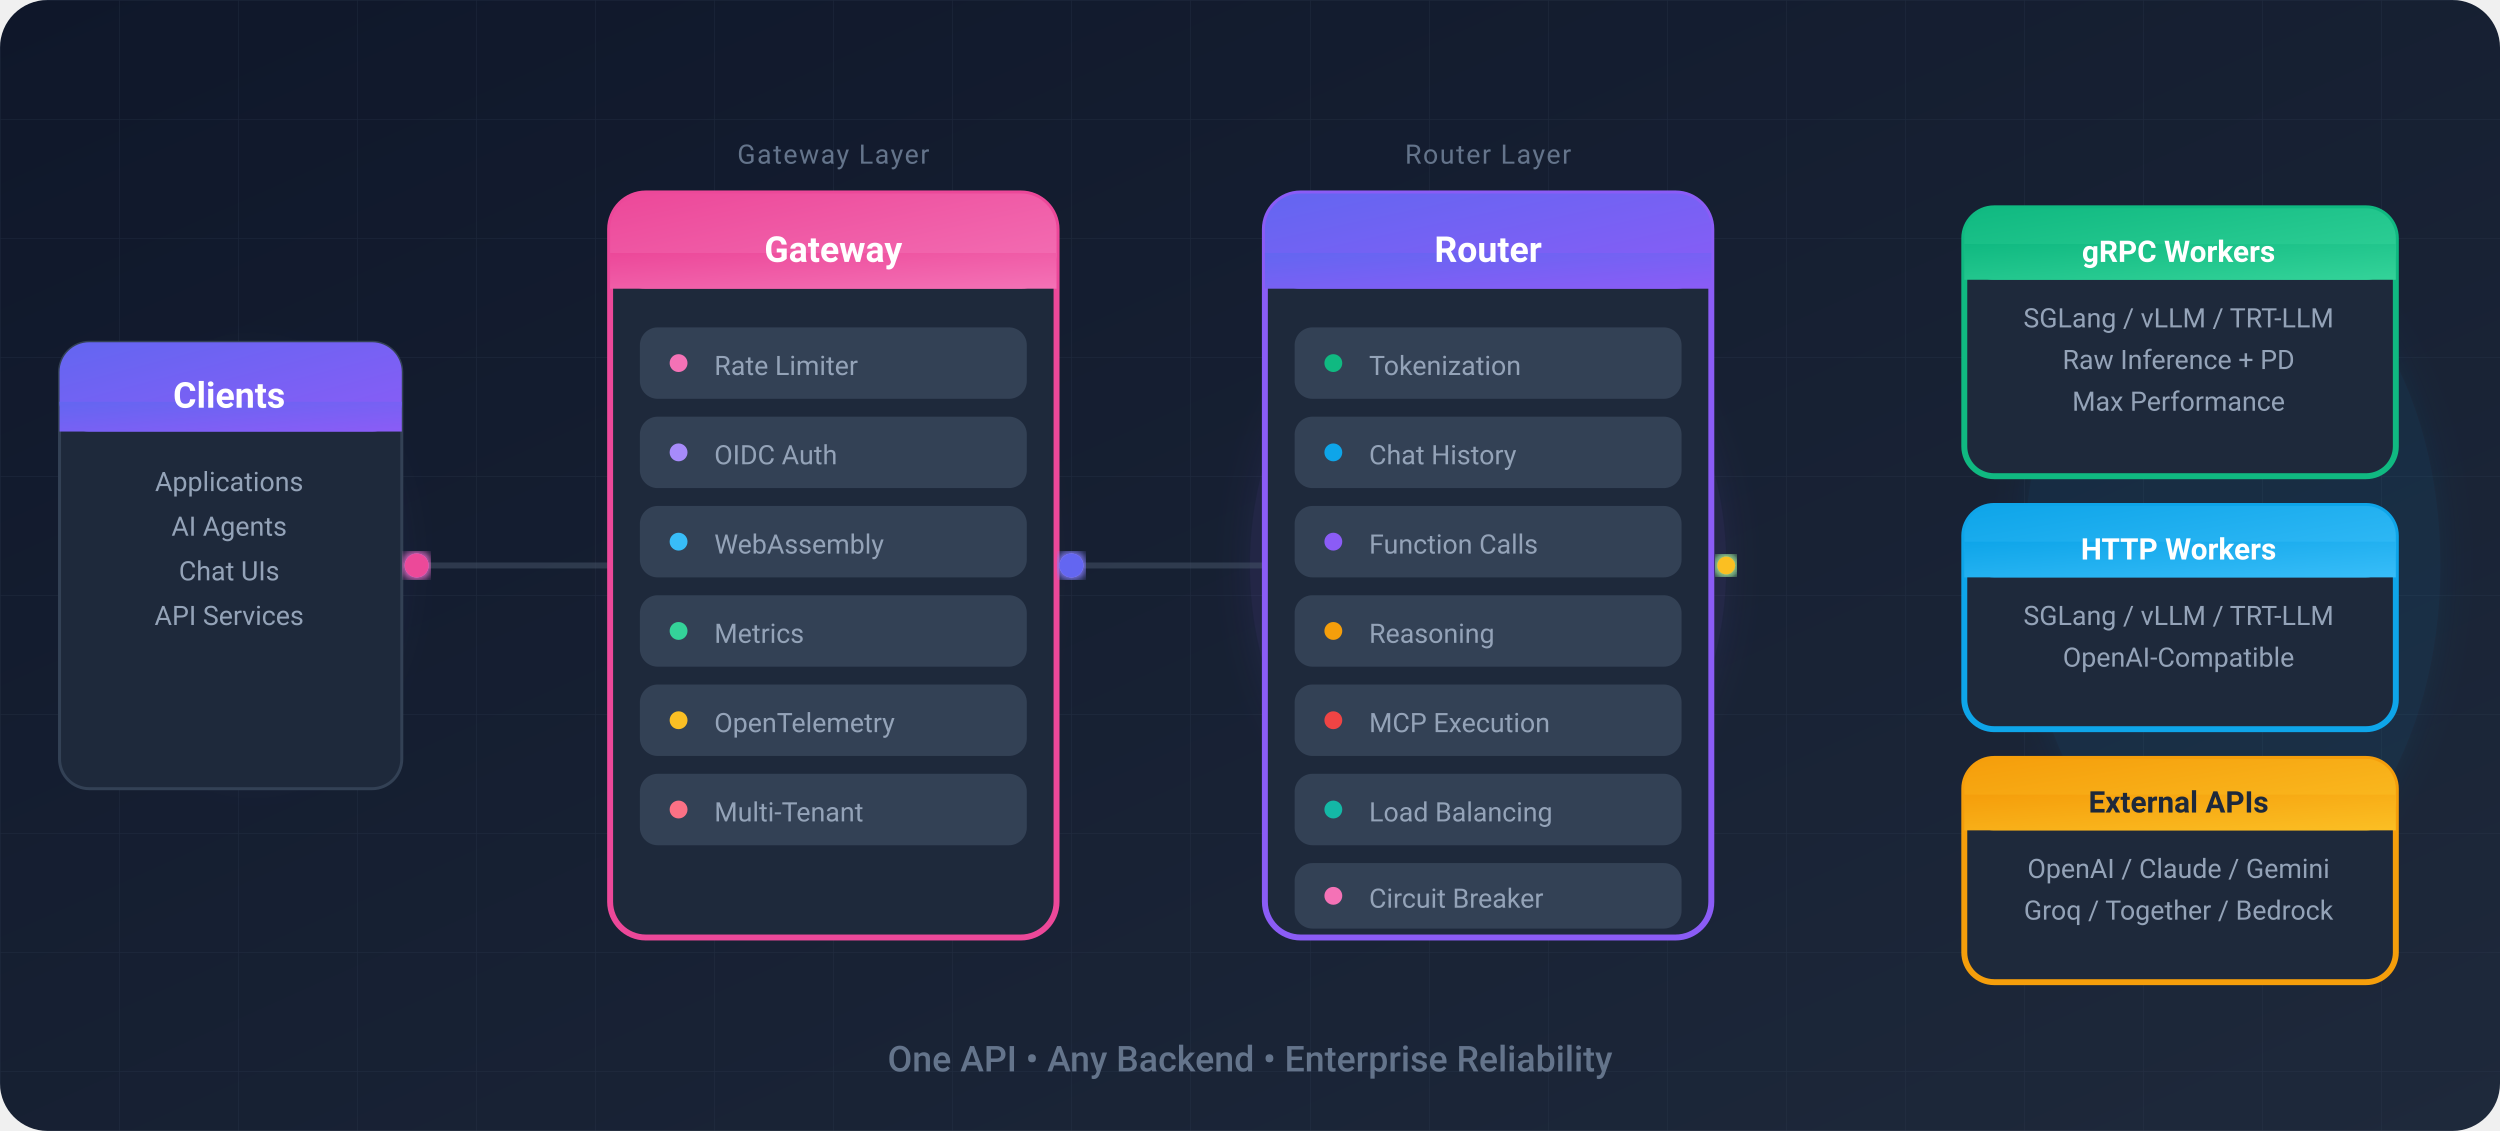
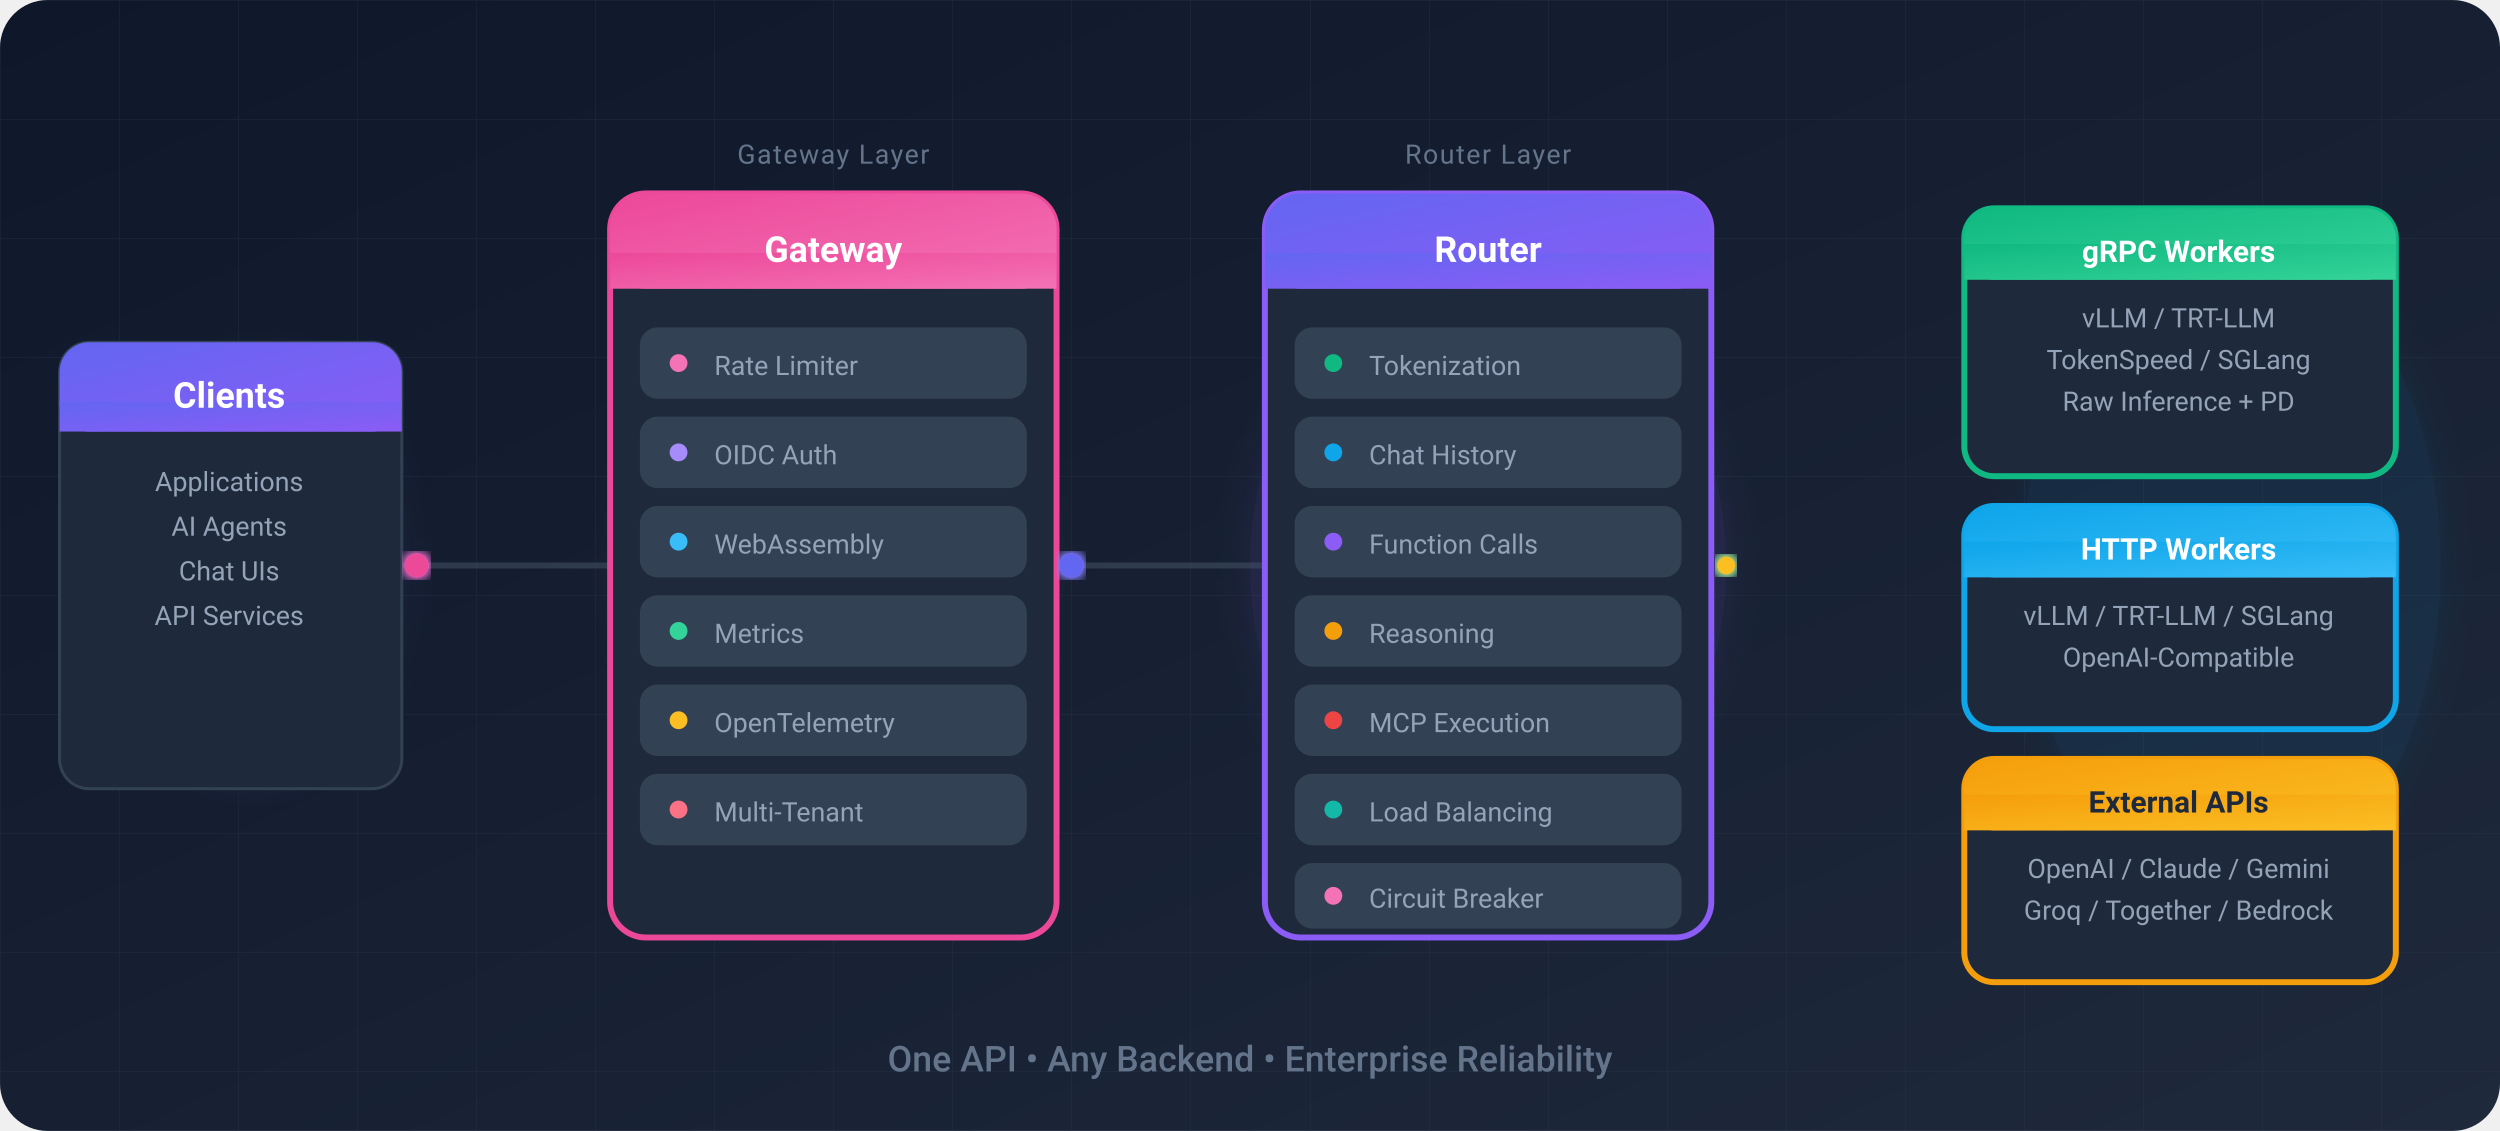
<svg xmlns="http://www.w3.org/2000/svg" viewBox="0 0 840 380">
  <defs>
    <linearGradient id="primaryGrad" x1="0%" y1="0%" x2="100%" y2="100%">
      <stop offset="0%" style="stop-color:#6366f1" />
      <stop offset="100%" style="stop-color:#8b5cf6" />
    </linearGradient>
    <linearGradient id="greenGrad" x1="0%" y1="0%" x2="100%" y2="100%">
      <stop offset="0%" style="stop-color:#10b981" />
      <stop offset="100%" style="stop-color:#34d399" />
    </linearGradient>
    <linearGradient id="blueGrad" x1="0%" y1="0%" x2="100%" y2="100%">
      <stop offset="0%" style="stop-color:#0ea5e9" />
      <stop offset="100%" style="stop-color:#38bdf8" />
    </linearGradient>
    <linearGradient id="amberGrad" x1="0%" y1="0%" x2="100%" y2="100%">
      <stop offset="0%" style="stop-color:#f59e0b" />
      <stop offset="100%" style="stop-color:#fbbf24" />
    </linearGradient>
    <linearGradient id="pinkGrad" x1="0%" y1="0%" x2="100%" y2="100%">
      <stop offset="0%" style="stop-color:#ec4899" />
      <stop offset="100%" style="stop-color:#f472b6" />
    </linearGradient>
    <linearGradient id="bgGrad" x1="0%" y1="0%" x2="100%" y2="100%">
      <stop offset="0%" style="stop-color:#0f172a" />
      <stop offset="100%" style="stop-color:#1e293b" />
    </linearGradient>
    <filter id="glow">
      <feGaussianBlur stdDeviation="2" result="coloredBlur" />
      <feMerge>
        <feMergeNode in="coloredBlur" />
        <feMergeNode in="SourceGraphic" />
      </feMerge>
    </filter>
    <filter id="softGlow">
      <feGaussianBlur stdDeviation="6" result="blur" />
      <feMerge>
        <feMergeNode in="blur" />
        <feMergeNode in="SourceGraphic" />
      </feMerge>
    </filter>
    <clipPath id="clipFlow1">
      <rect x="130" y="180" width="80" height="20" />
    </clipPath>
    <clipPath id="clipFlow2">
      <rect x="350" y="180" width="80" height="20" />
    </clipPath>
    <clipPath id="clipFlowOut">
      <rect x="570" y="75" width="95" height="250" />
    </clipPath>
  </defs>
  <style>
    .label { font-family: -apple-system, BlinkMacSystemFont, 'Segoe UI', Roboto, sans-serif; font-weight: 600; }
    .sublabel { font-family: -apple-system, BlinkMacSystemFont, 'Segoe UI', Roboto, sans-serif; font-weight: 500; }
    .feature { font-family: -apple-system, BlinkMacSystemFont, 'Segoe UI', Roboto, sans-serif; font-size: 9px; fill: #94a3b8; }
    .layer-label { font-family: -apple-system, BlinkMacSystemFont, 'Segoe UI', Roboto, sans-serif; font-size: 9px; fill: #64748b; text-transform: uppercase; letter-spacing: 0.5px; }

    @keyframes pulse { 0%, 100% { opacity: 1; } 50% { opacity: 0.6; } }
    @keyframes flow1 { 0% { transform: translateX(0); opacity: 0; } 5% { opacity: 1; } 95% { opacity: 1; } 100% { transform: translateX(65px); opacity: 0; } }
    @keyframes flow2 { 0% { transform: translateX(0); opacity: 0; } 5% { opacity: 1; } 95% { opacity: 1; } 100% { transform: translateX(65px); opacity: 0; } }
    @keyframes flowUp { 0% { transform: translate(0, 0); opacity: 0; } 5% { opacity: 1; } 95% { opacity: 1; } 100% { transform: translate(80px, -75px); opacity: 0; } }
    @keyframes flowMid { 0% { transform: translate(0, 0); opacity: 0; } 5% { opacity: 1; } 95% { opacity: 1; } 100% { transform: translate(80px, 0); opacity: 0; } }
    @keyframes flowDown { 0% { transform: translate(0, 0); opacity: 0; } 5% { opacity: 1; } 95% { opacity: 1; } 100% { transform: translate(80px, 75px); opacity: 0; } }

    .packet-in1 { animation: flow1 0.4s linear infinite; }
    .packet-in2 { animation: flow1 0.4s linear infinite 0.13s; }
    .packet-in3 { animation: flow1 0.4s linear infinite 0.26s; }
    .packet-mid1 { animation: flow2 0.4s linear infinite 0.05s; }
    .packet-mid2 { animation: flow2 0.4s linear infinite 0.18s; }
    .packet-mid3 { animation: flow2 0.4s linear infinite 0.31s; }
    .packet-out1 { animation: flowUp 0.3s linear infinite; }
    .packet-out2 { animation: flowMid 0.3s linear infinite; }
    .packet-out3 { animation: flowDown 0.3s linear infinite; }
    .packet-out1b { animation: flowUp 0.3s linear infinite 0.15s; }
    .packet-out2b { animation: flowMid 0.3s linear infinite 0.15s; }
    .packet-out3b { animation: flowDown 0.3s linear infinite 0.15s; }
    .pulse { animation: pulse 1.5s ease-in-out infinite; }
  </style>
  <rect width="840" height="380" rx="16" fill="url(#bgGrad)" />
  <pattern id="grid" width="40" height="40" patternUnits="userSpaceOnUse">
    <path d="M 40 0 L 0 0 0 40" fill="none" stroke="#334155" stroke-width="0.5" opacity="0.3" />
  </pattern>
  <rect width="840" height="380" fill="url(#grid)" rx="16" />
  <ellipse cx="85" cy="190" rx="50" ry="70" fill="#6366f1" opacity="0.08" filter="url(#softGlow)" />
  <ellipse cx="280" cy="190" rx="70" ry="90" fill="#ec4899" opacity="0.08" filter="url(#softGlow)" />
  <ellipse cx="500" cy="190" rx="80" ry="100" fill="#8b5cf6" opacity="0.1" filter="url(#softGlow)" />
  <ellipse cx="750" cy="190" rx="70" ry="110" fill="#0ea5e9" opacity="0.08" filter="url(#softGlow)" />
  <line x1="135" y1="190" x2="205" y2="190" stroke="#475569" stroke-width="2" opacity="0.5" />
  <line x1="355" y1="190" x2="425" y2="190" stroke="#475569" stroke-width="2" opacity="0.5" />
  <line x1="575" y1="115" x2="660" y2="115" stroke="url(#greenGrad)" stroke-width="2" opacity="0.5" />
  <line x1="575" y1="190" x2="660" y2="190" stroke="url(#blueGrad)" stroke-width="2" opacity="0.5" />
  <line x1="575" y1="265" x2="660" y2="265" stroke="url(#amberGrad)" stroke-width="2" opacity="0.5" />
  <g class="pulse">
    <rect x="20" y="115" width="115" height="150" rx="10" fill="#1e293b" stroke="#334155" stroke-width="1" />
    <rect x="20" y="115" width="115" height="30" rx="10" fill="url(#primaryGrad)" />
    <rect x="20" y="135" width="115" height="10" fill="url(#primaryGrad)" />
    <text x="77" y="137" text-anchor="middle" class="label" font-size="12" fill="white">Clients</text>
    <text x="77" y="165" text-anchor="middle" class="feature">Applications</text>
    <text x="77" y="180" text-anchor="middle" class="feature">AI Agents</text>
    <text x="77" y="195" text-anchor="middle" class="feature">Chat UIs</text>
    <text x="77" y="210" text-anchor="middle" class="feature">API Services</text>
  </g>
  <text x="280" y="55" text-anchor="middle" class="layer-label">Gateway Layer</text>
  <rect x="205" y="65" width="150" height="250" rx="12" fill="#1e293b" stroke="#ec4899" stroke-width="2" />
  <rect x="205" y="65" width="150" height="32" rx="12" fill="url(#pinkGrad)" />
  <rect x="205" y="85" width="150" height="12" fill="url(#pinkGrad)" />
  <text x="280" y="88" text-anchor="middle" class="label" font-size="12" fill="white">Gateway</text>
  <g>
    <rect x="215" y="110" width="130" height="24" rx="6" fill="#334155" />
    <circle cx="228" cy="122" r="3" fill="#f472b6" />
    <text x="240" y="126" class="feature" font-size="9" fill="#e2e8f0">Rate Limiter</text>
  </g>
  <g>
    <rect x="215" y="140" width="130" height="24" rx="6" fill="#334155" />
    <circle cx="228" cy="152" r="3" fill="#a78bfa" />
    <text x="240" y="156" class="feature" font-size="9" fill="#e2e8f0">OIDC Auth</text>
  </g>
  <g>
    <rect x="215" y="170" width="130" height="24" rx="6" fill="#334155" />
    <circle cx="228" cy="182" r="3" fill="#38bdf8" />
    <text x="240" y="186" class="feature" font-size="9" fill="#e2e8f0">WebAssembly</text>
  </g>
  <g>
    <rect x="215" y="200" width="130" height="24" rx="6" fill="#334155" />
    <circle cx="228" cy="212" r="3" fill="#34d399" />
    <text x="240" y="216" class="feature" font-size="9" fill="#e2e8f0">Metrics</text>
  </g>
  <g>
    <rect x="215" y="230" width="130" height="24" rx="6" fill="#334155" />
    <circle cx="228" cy="242" r="3" fill="#fbbf24" />
    <text x="240" y="246" class="feature" font-size="9" fill="#e2e8f0">OpenTelemetry</text>
  </g>
  <g>
    <rect x="215" y="260" width="130" height="24" rx="6" fill="#334155" />
    <circle cx="228" cy="272" r="3" fill="#fb7185" />
    <text x="240" y="276" class="feature" font-size="9" fill="#e2e8f0">Multi-Tenant</text>
  </g>
  <text x="500" y="55" text-anchor="middle" class="layer-label">Router Layer</text>
  <rect x="425" y="65" width="150" height="250" rx="12" fill="#1e293b" stroke="#8b5cf6" stroke-width="2" />
  <rect x="425" y="65" width="150" height="32" rx="12" fill="url(#primaryGrad)" />
  <rect x="425" y="85" width="150" height="12" fill="url(#primaryGrad)" />
  <text x="500" y="88" text-anchor="middle" class="label" font-size="12" fill="white">Router</text>
  <g>
    <rect x="435" y="110" width="130" height="24" rx="6" fill="#334155" />
    <circle cx="448" cy="122" r="3" fill="#10b981" />
    <text x="460" y="126" class="feature" font-size="9" fill="#e2e8f0">Tokenization</text>
  </g>
  <g>
    <rect x="435" y="140" width="130" height="24" rx="6" fill="#334155" />
    <circle cx="448" cy="152" r="3" fill="#0ea5e9" />
    <text x="460" y="156" class="feature" font-size="9" fill="#e2e8f0">Chat History</text>
  </g>
  <g>
    <rect x="435" y="170" width="130" height="24" rx="6" fill="#334155" />
    <circle cx="448" cy="182" r="3" fill="#8b5cf6" />
    <text x="460" y="186" class="feature" font-size="9" fill="#e2e8f0">Function Calls</text>
  </g>
  <g>
    <rect x="435" y="200" width="130" height="24" rx="6" fill="#334155" />
    <circle cx="448" cy="212" r="3" fill="#f59e0b" />
    <text x="460" y="216" class="feature" font-size="9" fill="#e2e8f0">Reasoning</text>
  </g>
  <g>
    <rect x="435" y="230" width="130" height="24" rx="6" fill="#334155" />
    <circle cx="448" cy="242" r="3" fill="#ef4444" />
    <text x="460" y="246" class="feature" font-size="9" fill="#e2e8f0">MCP Execution</text>
  </g>
  <g>
    <rect x="435" y="260" width="130" height="24" rx="6" fill="#334155" />
    <circle cx="448" cy="272" r="3" fill="#14b8a6" />
    <text x="460" y="276" class="feature" font-size="9" fill="#e2e8f0">Load Balancing</text>
  </g>
  <g>
    <rect x="435" y="290" width="130" height="22" rx="6" fill="#334155" />
    <circle cx="448" cy="301" r="3" fill="#f472b6" />
    <text x="460" y="305" class="feature" font-size="9" fill="#e2e8f0">Circuit Breaker</text>
  </g>
  <rect x="660" y="70" width="145" height="90" rx="10" fill="#1e293b" stroke="#10b981" stroke-width="2" />
  <rect x="660" y="70" width="145" height="24" rx="10" fill="url(#greenGrad)" />
  <rect x="660" y="82" width="145" height="12" fill="url(#greenGrad)" />
  <text x="732" y="88" text-anchor="middle" class="label" font-size="10" fill="white">gRPC Workers</text>
-   <text x="732" y="110" text-anchor="middle" class="feature">SGLang / vLLM / TRT-LLM</text>
-   <text x="732" y="124" text-anchor="middle" class="feature">Raw Inference + PD</text>
-   <text x="732" y="138" text-anchor="middle" class="feature">Max Performance</text>
+   <text x="732" y="110" text-anchor="middle" class="feature">vLLM / TRT-LLM</text>
+   <text x="732" y="124" text-anchor="middle" class="feature">TokenSpeed / SGLang</text>
+   <text x="732" y="138" text-anchor="middle" class="feature">Raw Inference + PD</text>
  <rect x="660" y="170" width="145" height="75" rx="10" fill="#1e293b" stroke="#0ea5e9" stroke-width="2" />
  <rect x="660" y="170" width="145" height="24" rx="10" fill="url(#blueGrad)" />
  <rect x="660" y="182" width="145" height="12" fill="url(#blueGrad)" />
  <text x="732" y="188" text-anchor="middle" class="label" font-size="10" fill="white">HTTP Workers</text>
-   <text x="732" y="210" text-anchor="middle" class="feature">SGLang / vLLM / TRT-LLM</text>
+   <text x="732" y="210" text-anchor="middle" class="feature">vLLM / TRT-LLM / SGLang</text>
  <text x="732" y="224" text-anchor="middle" class="feature">OpenAI-Compatible</text>
  <rect x="660" y="255" width="145" height="75" rx="10" fill="#1e293b" stroke="#f59e0b" stroke-width="2" />
  <rect x="660" y="255" width="145" height="24" rx="10" fill="url(#amberGrad)" />
  <rect x="660" y="267" width="145" height="12" fill="url(#amberGrad)" />
  <text x="732" y="273" text-anchor="middle" class="label" font-size="10" fill="#1e293b">External APIs</text>
  <text x="732" y="295" text-anchor="middle" class="feature">OpenAI / Claude / Gemini</text>
  <text x="732" y="309" text-anchor="middle" class="feature">Groq / Together / Bedrock</text>
  <g clip-path="url(#clipFlow1)">
    <circle cx="140" cy="190" r="4" fill="#f472b6" class="packet-in1" filter="url(#glow)" />
    <circle cx="140" cy="190" r="4" fill="#a78bfa" class="packet-in2" filter="url(#glow)" />
    <circle cx="140" cy="190" r="4" fill="#ec4899" class="packet-in3" filter="url(#glow)" />
  </g>
  <g clip-path="url(#clipFlow2)">
    <circle cx="360" cy="190" r="4" fill="#818cf8" class="packet-mid1" filter="url(#glow)" />
    <circle cx="360" cy="190" r="4" fill="#a78bfa" class="packet-mid2" filter="url(#glow)" />
    <circle cx="360" cy="190" r="4" fill="#6366f1" class="packet-mid3" filter="url(#glow)" />
  </g>
  <g clip-path="url(#clipFlowOut)">
    <circle cx="580" cy="190" r="3" fill="#34d399" class="packet-out1" filter="url(#glow)" />
    <circle cx="580" cy="190" r="3" fill="#38bdf8" class="packet-out2" filter="url(#glow)" />
    <circle cx="580" cy="190" r="3" fill="#fbbf24" class="packet-out3" filter="url(#glow)" />
    <circle cx="580" cy="190" r="3" fill="#34d399" class="packet-out1b" filter="url(#glow)" />
    <circle cx="580" cy="190" r="3" fill="#38bdf8" class="packet-out2b" filter="url(#glow)" />
    <circle cx="580" cy="190" r="3" fill="#fbbf24" class="packet-out3b" filter="url(#glow)" />
  </g>
  <text x="420" y="360" text-anchor="middle" class="sublabel" font-size="12" fill="#64748b">One API  •  Any Backend  •  Enterprise Reliability</text>
</svg>
